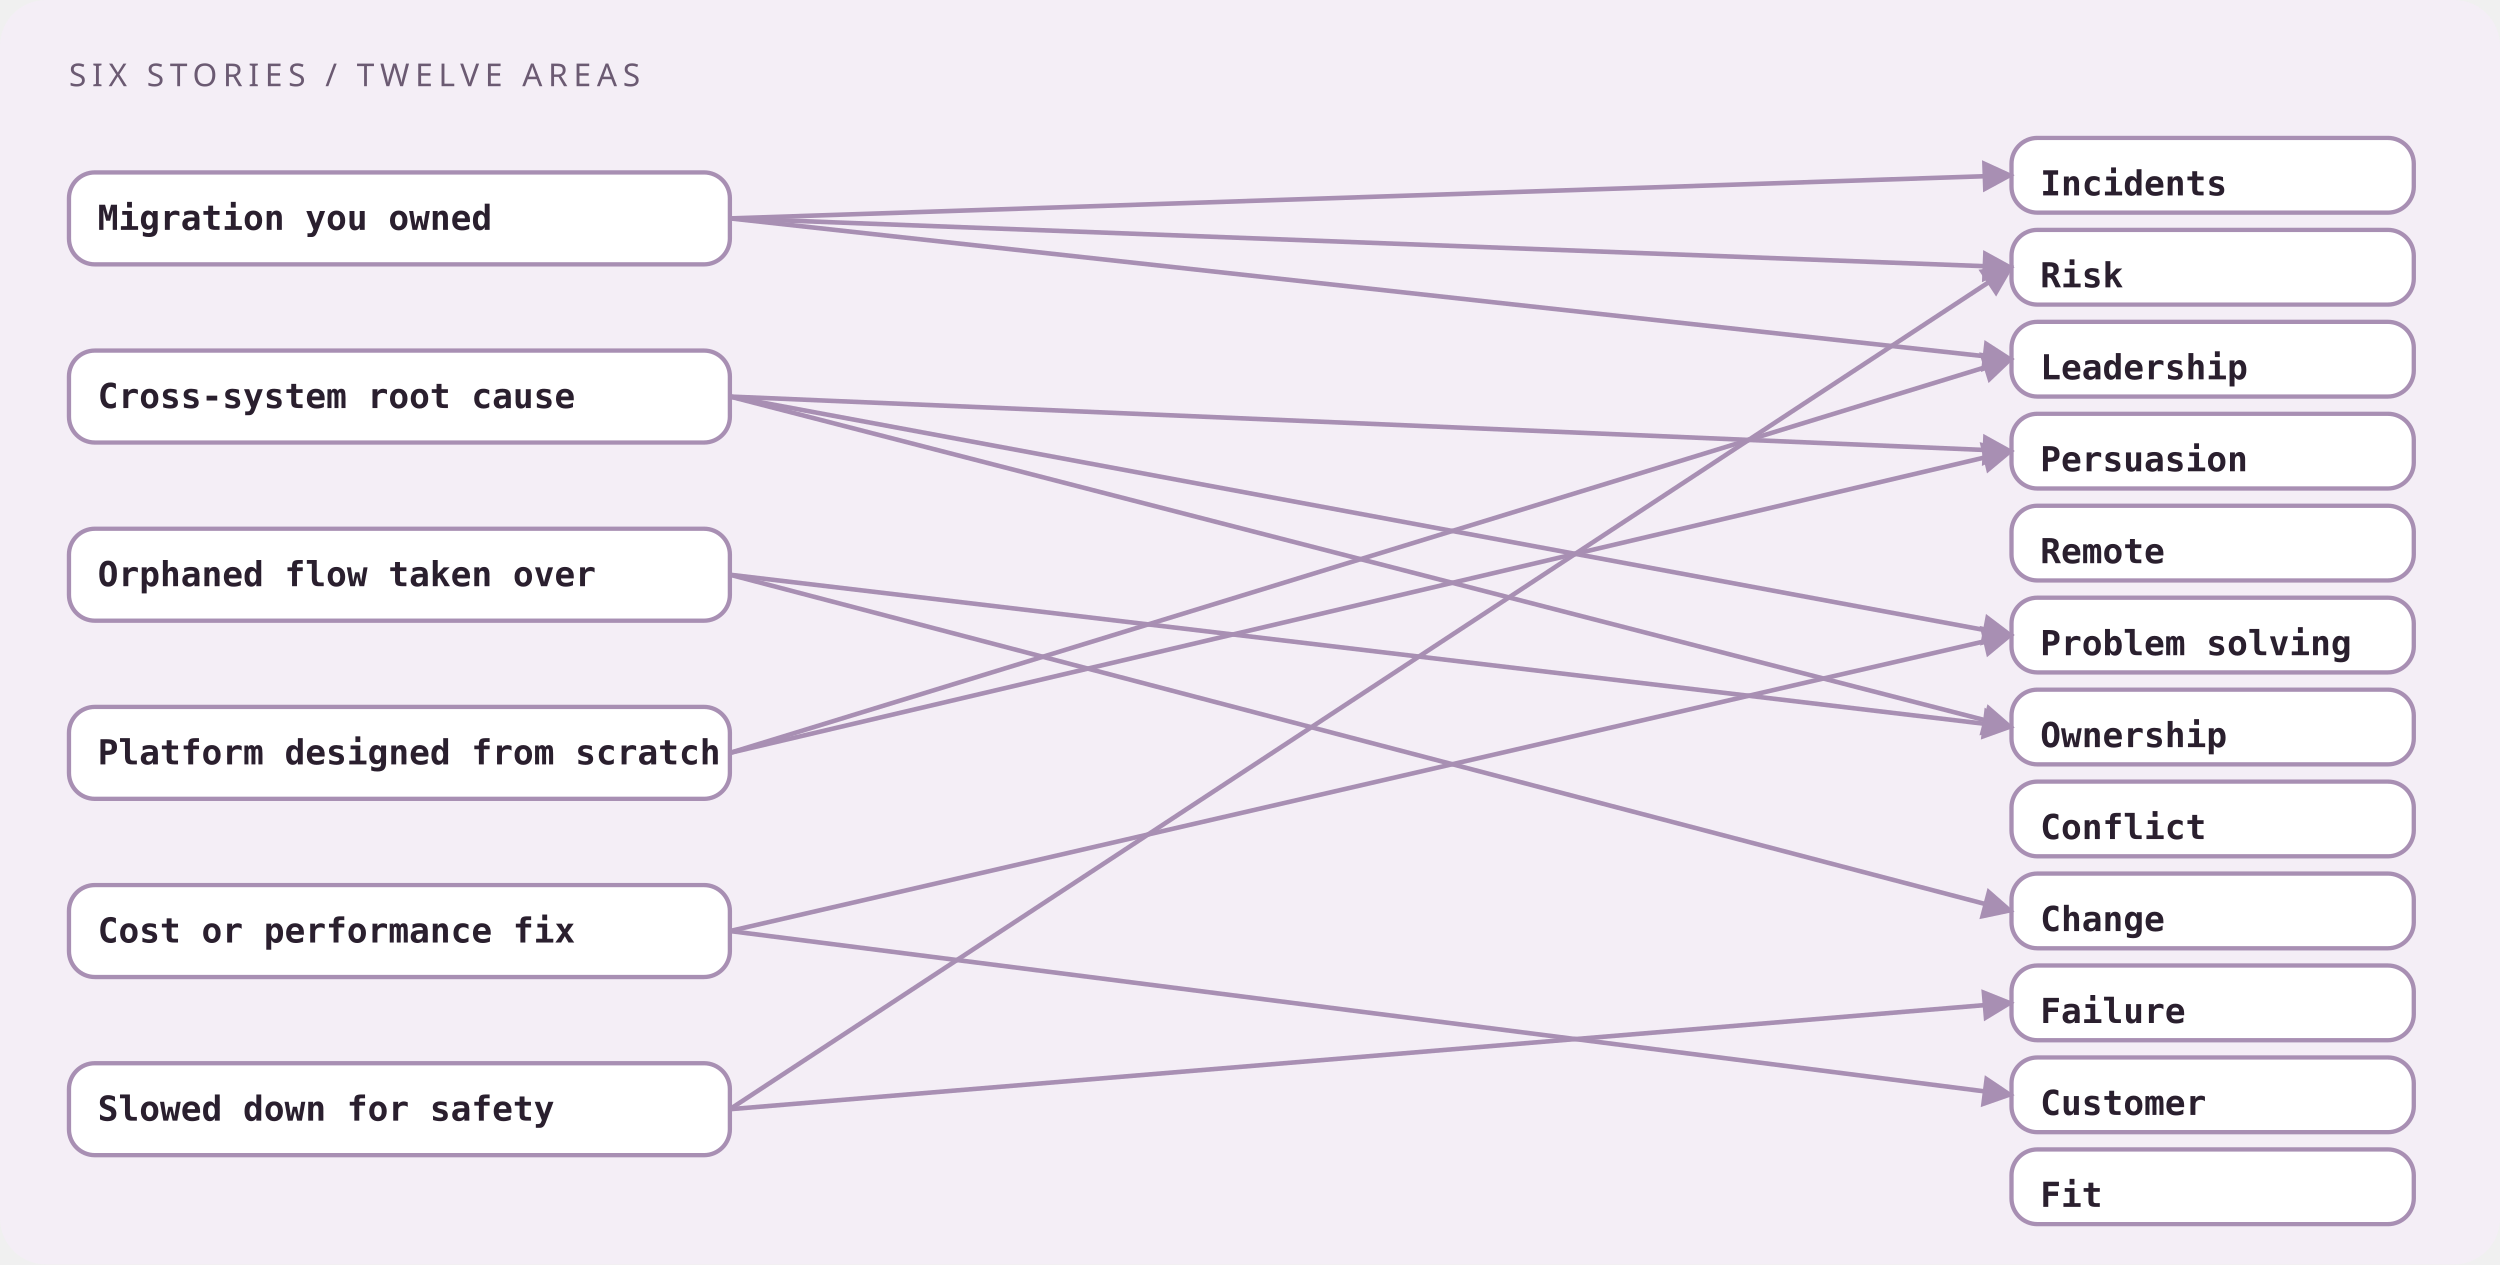
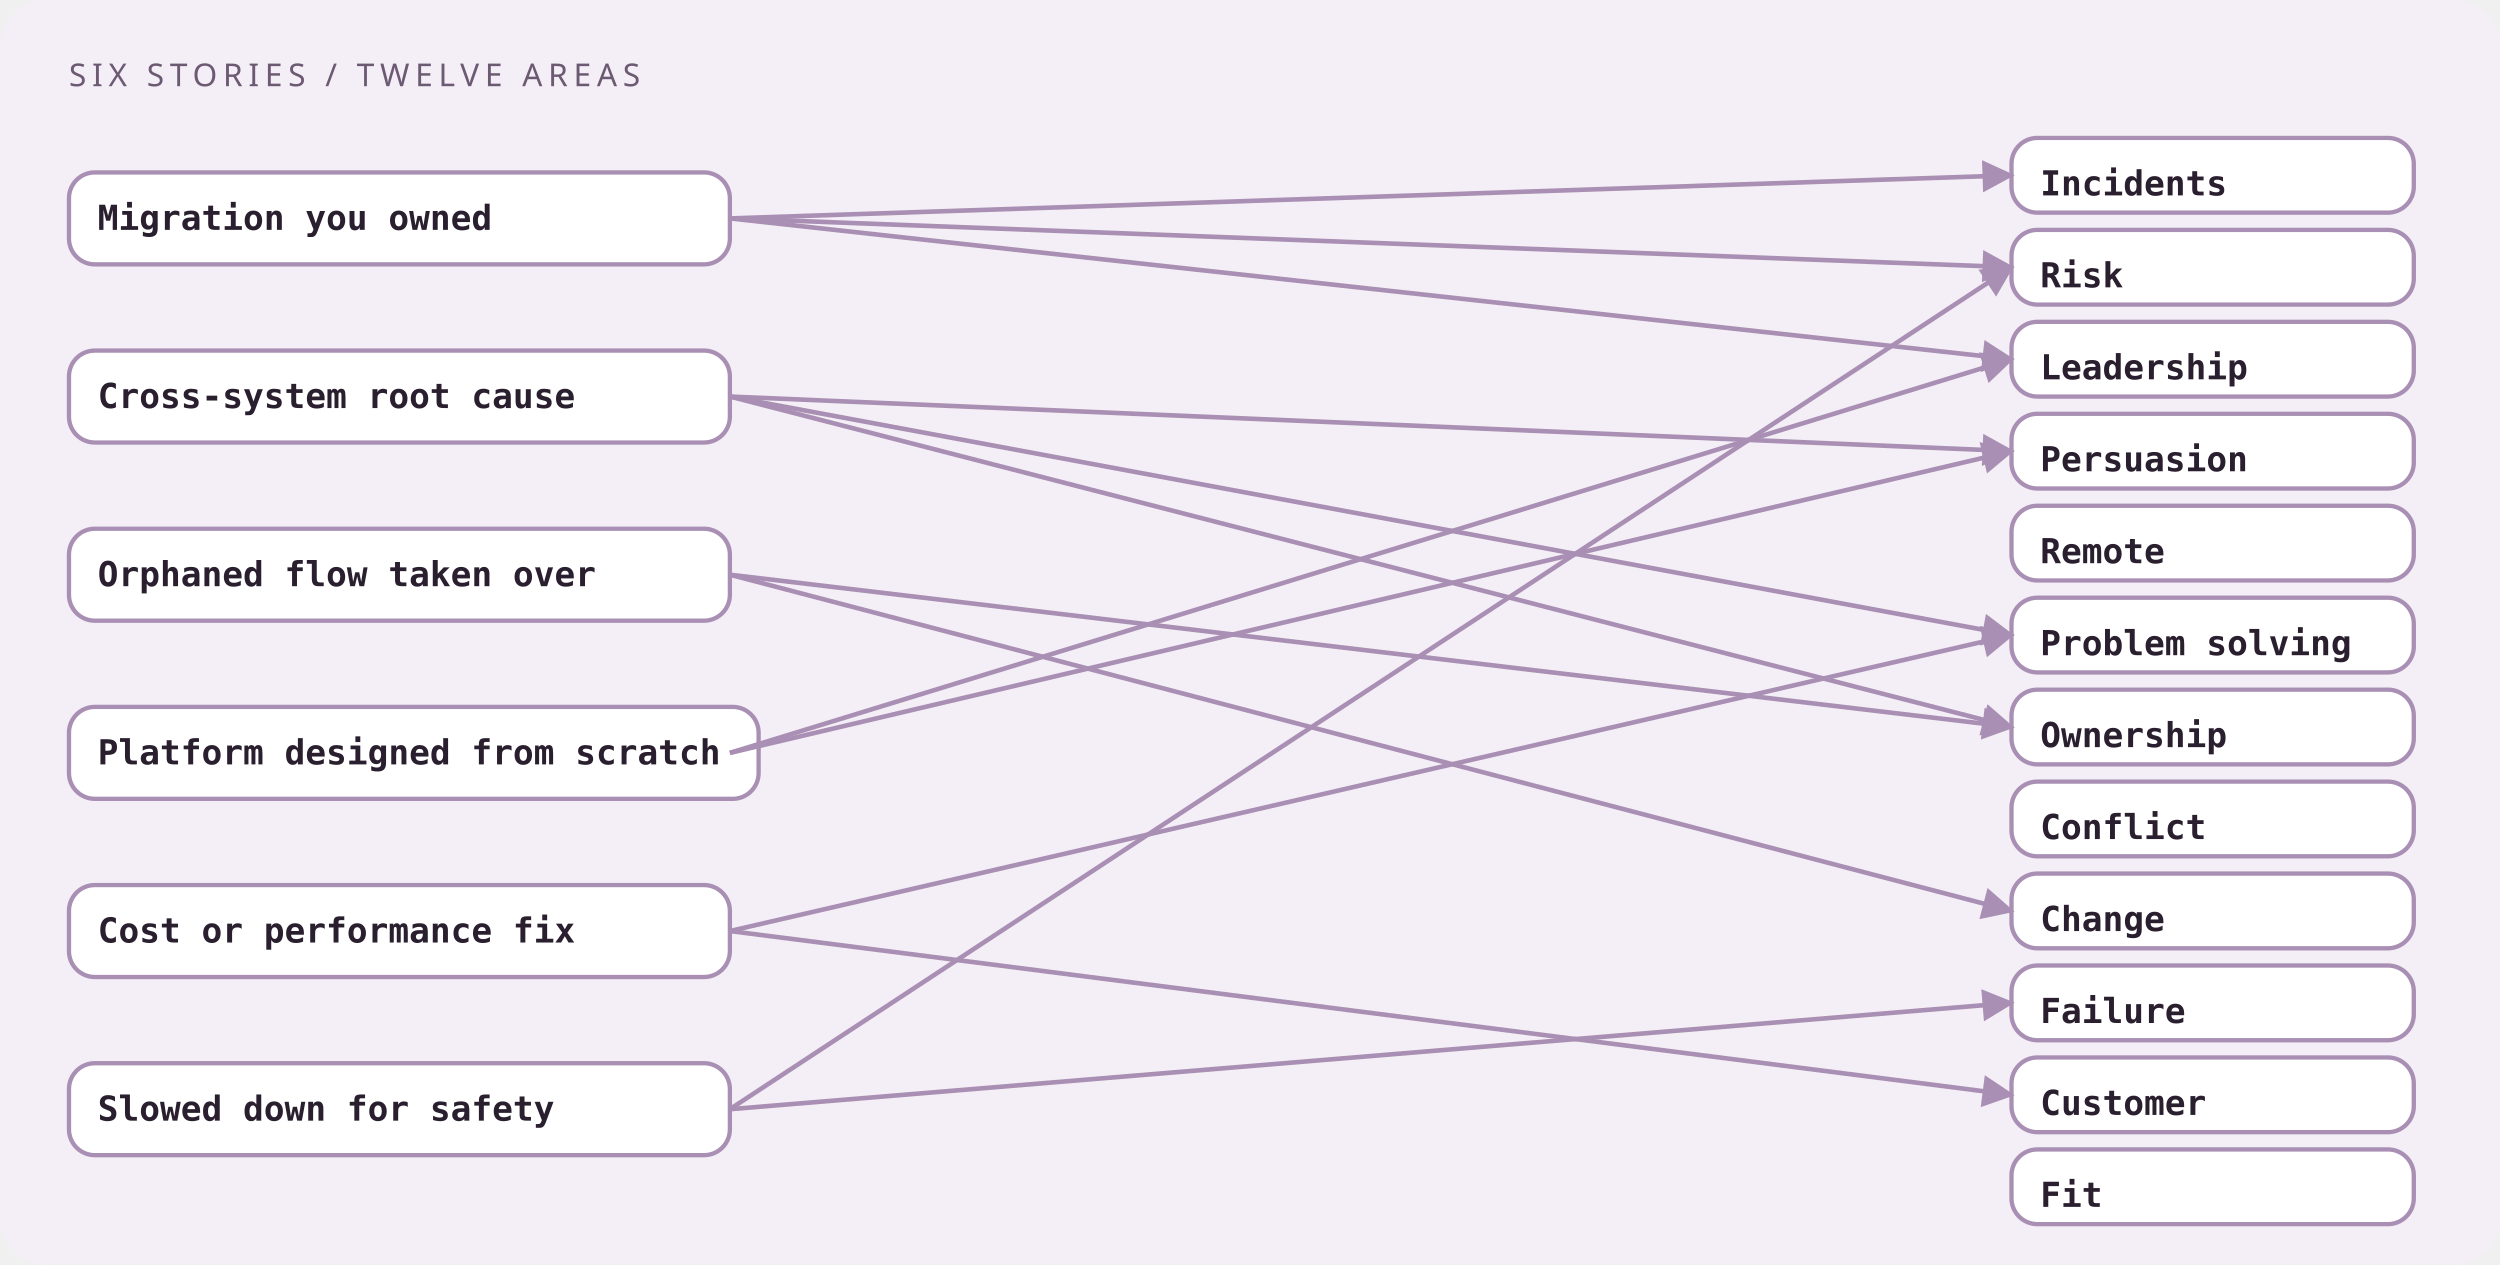
<svg xmlns="http://www.w3.org/2000/svg" viewBox="0 0 870 440" role="img" aria-labelledby="t d">
  <style>text{font-family:ui-sans-serif,system-ui,sans-serif;fill:#2a1f2e}.l{font-size:11px;fill:#6b5a72}.m{font:700 12px ui-monospace,monospace}.s{font-size:11px}.box{fill:#ffffff;stroke:#a88fb3;stroke-width:1.5}.hot{fill:#f5e6e7;stroke:#8c1f2b;stroke-width:2}.ar{stroke:#a88fb3;stroke-width:1.6;fill:none;marker-end:url(#a)}.dash{stroke-dasharray:4 4}</style>
  <defs>
    <marker id="a" viewBox="0 0 10 10" refX="9" refY="5" markerWidth="7" markerHeight="7" orient="auto">
      <path d="M0 0L10 5L0 10z" fill="#a88fb3" />
    </marker>
  </defs>
  <rect width="870" height="440" rx="16" fill="#f4eef6" />
  <text class="l" x="24" y="30" letter-spacing="2">SIX STORIES / TWELVE AREAS</text>
  <rect class="box" x="24" y="60" width="230" height="32" rx="9" />
  <text class="m" x="34" y="80">Migration you owned</text>
  <rect class="box" x="24" y="122" width="230" height="32" rx="9" />
  <text class="m" x="34" y="142">Cross-system root cause</text>
  <rect class="box" x="24" y="184" width="230" height="32" rx="9" />
  <text class="m" x="34" y="204">Orphaned flow taken over</text>
-   <rect class="box" x="24" y="246" width="230" height="32" rx="9" />
+   <rect class="box" x="24" y="246" width="240" height="32" rx="9" />
  <text class="m" x="34" y="266">Platform designed from scratch</text>
  <rect class="box" x="24" y="308" width="230" height="32" rx="9" />
  <text class="m" x="34" y="328">Cost or performance fix</text>
  <rect class="box" x="24" y="370" width="230" height="32" rx="9" />
  <text class="m" x="34" y="390">Slowed down for safety</text>
  <rect class="box" x="700" y="48" width="140" height="26" rx="9" />
  <text class="m" x="710" y="68">Incidents</text>
  <rect class="box" x="700" y="80" width="140" height="26" rx="9" />
  <text class="m" x="710" y="100">Risk</text>
  <rect class="box" x="700" y="112" width="140" height="26" rx="9" />
  <text class="m" x="710" y="132">Leadership</text>
  <rect class="box" x="700" y="144" width="140" height="26" rx="9" />
  <text class="m" x="710" y="164">Persuasion</text>
  <rect class="box" x="700" y="176" width="140" height="26" rx="9" />
  <text class="m" x="710" y="196">Remote</text>
  <rect class="box" x="700" y="208" width="140" height="26" rx="9" />
  <text class="m" x="710" y="228">Problem solving</text>
  <rect class="box" x="700" y="240" width="140" height="26" rx="9" />
  <text class="m" x="710" y="260">Ownership</text>
  <rect class="box" x="700" y="272" width="140" height="26" rx="9" />
  <text class="m" x="710" y="292">Conflict</text>
  <rect class="box" x="700" y="304" width="140" height="26" rx="9" />
  <text class="m" x="710" y="324">Change</text>
  <rect class="box" x="700" y="336" width="140" height="26" rx="9" />
  <text class="m" x="710" y="356">Failure</text>
  <rect class="box" x="700" y="368" width="140" height="26" rx="9" />
  <text class="m" x="710" y="388">Customer</text>
  <rect class="box" x="700" y="400" width="140" height="26" rx="9" />
  <text class="m" x="710" y="420">Fit</text>
  <path class="ar" d="M254 76L700 61" />
  <path class="ar" d="M254 76L700 93" />
  <path class="ar" d="M254 76L700 125" />
  <path class="ar" d="M254 138L700 221" />
  <path class="ar" d="M254 138L700 157" />
  <path class="ar" d="M254 138L700 253" />
  <path class="ar" d="M254 200L700 253" />
  <path class="ar" d="M254 200L700 317" />
  <path class="ar" d="M254 262L700 125" />
  <path class="ar" d="M254 262L700 157" />
  <path class="ar" d="M254 324L700 381" />
  <path class="ar" d="M254 324L700 221" />
  <path class="ar" d="M254 386L700 93" />
  <path class="ar" d="M254 386L700 349" />
</svg>
